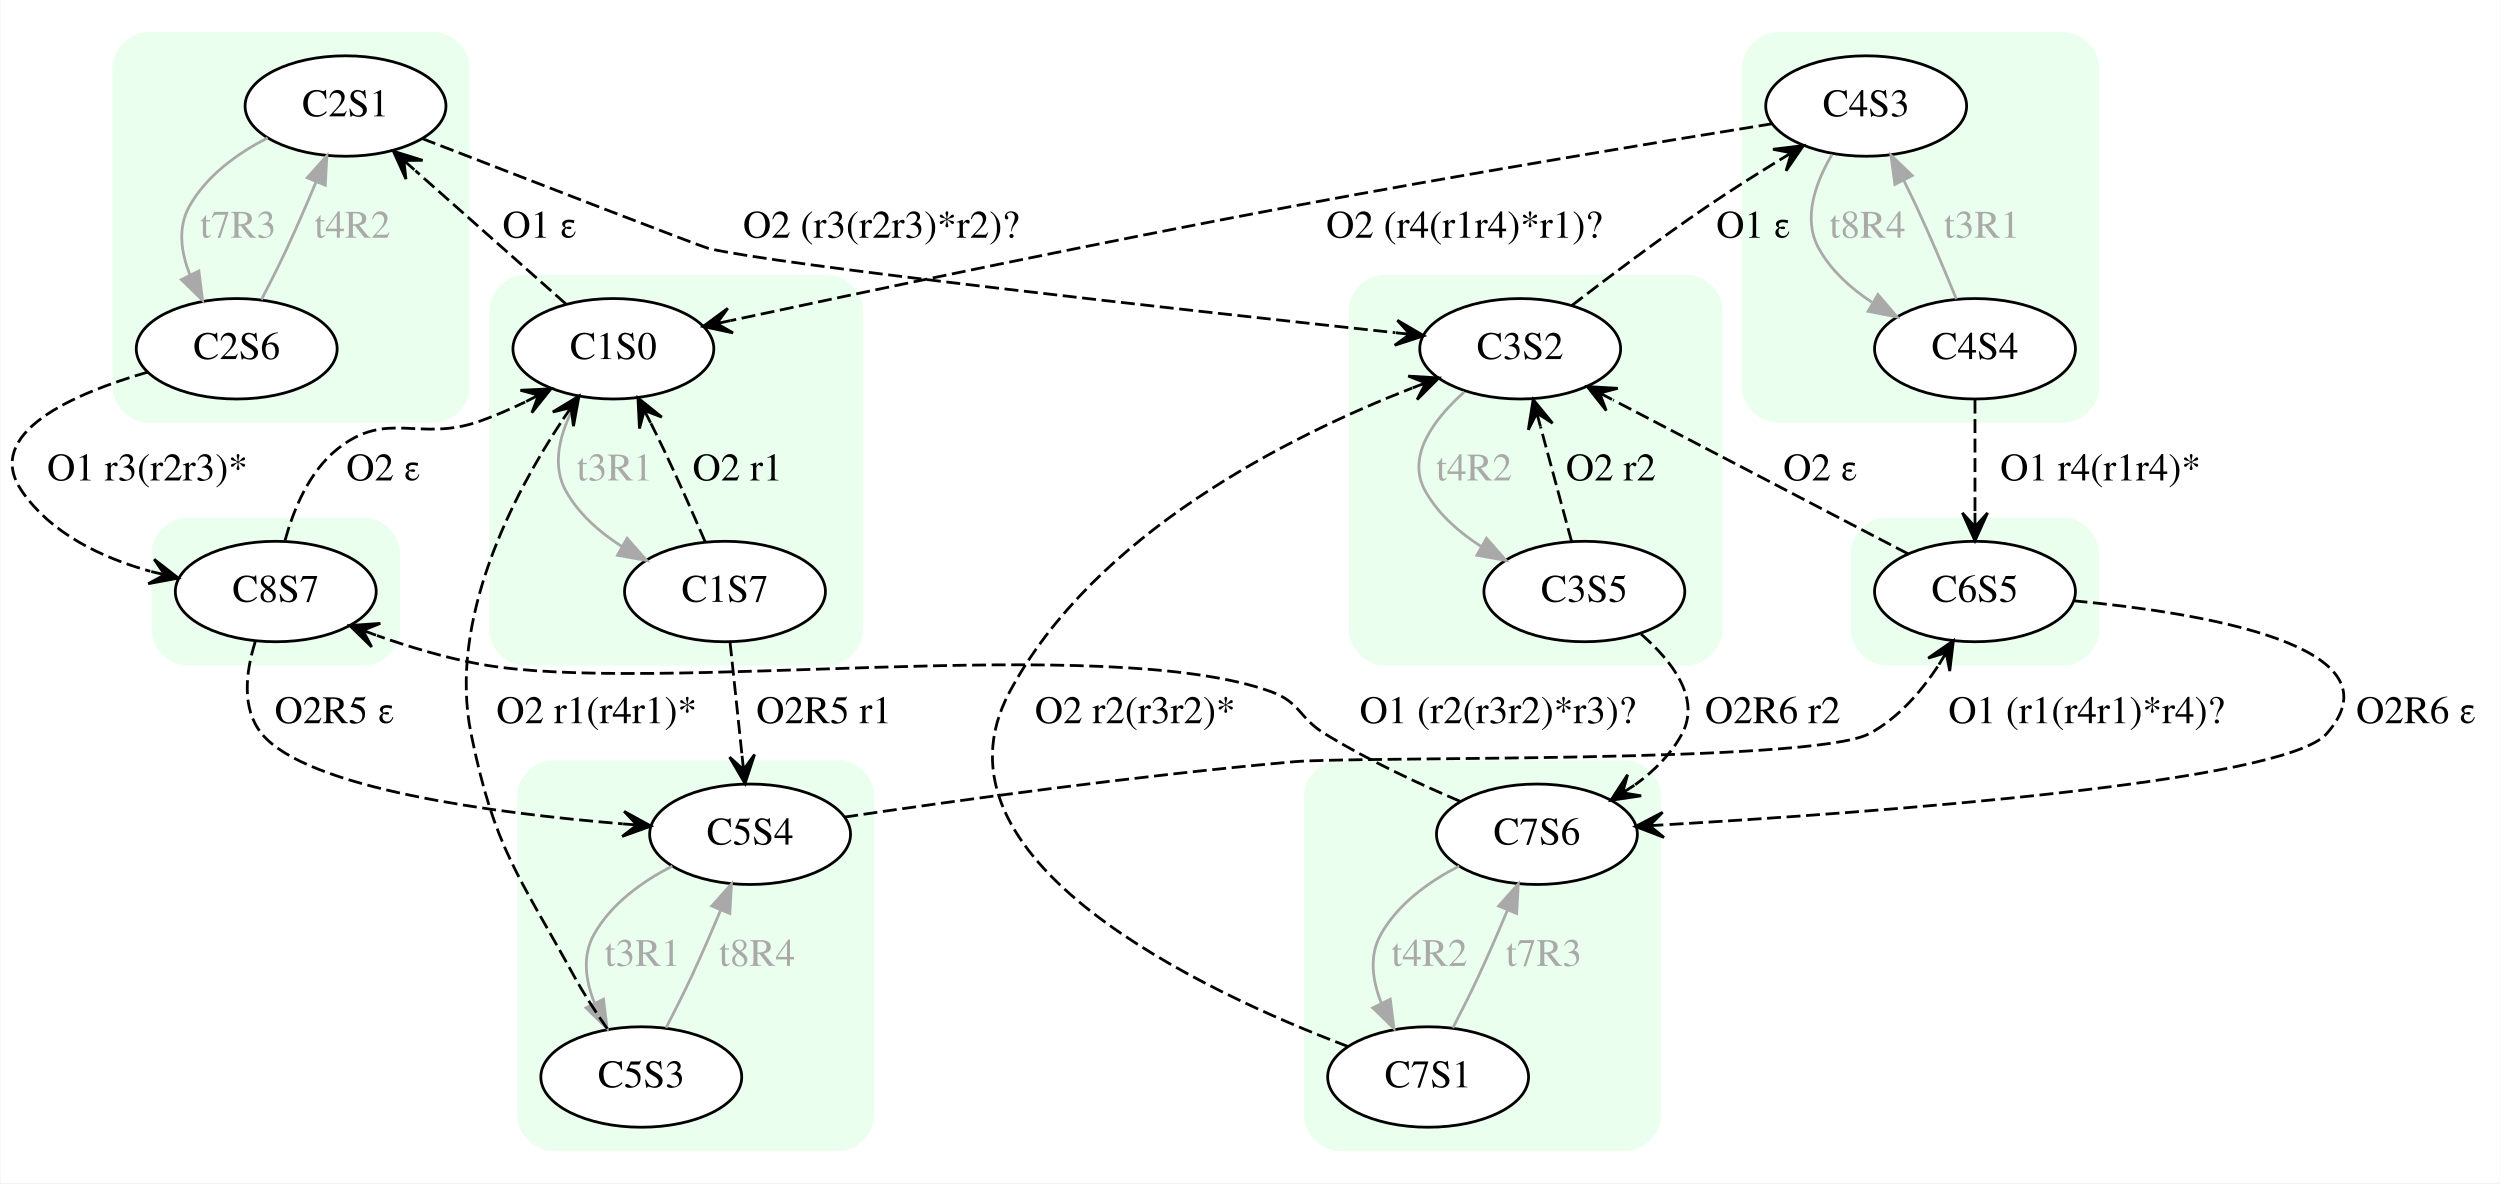
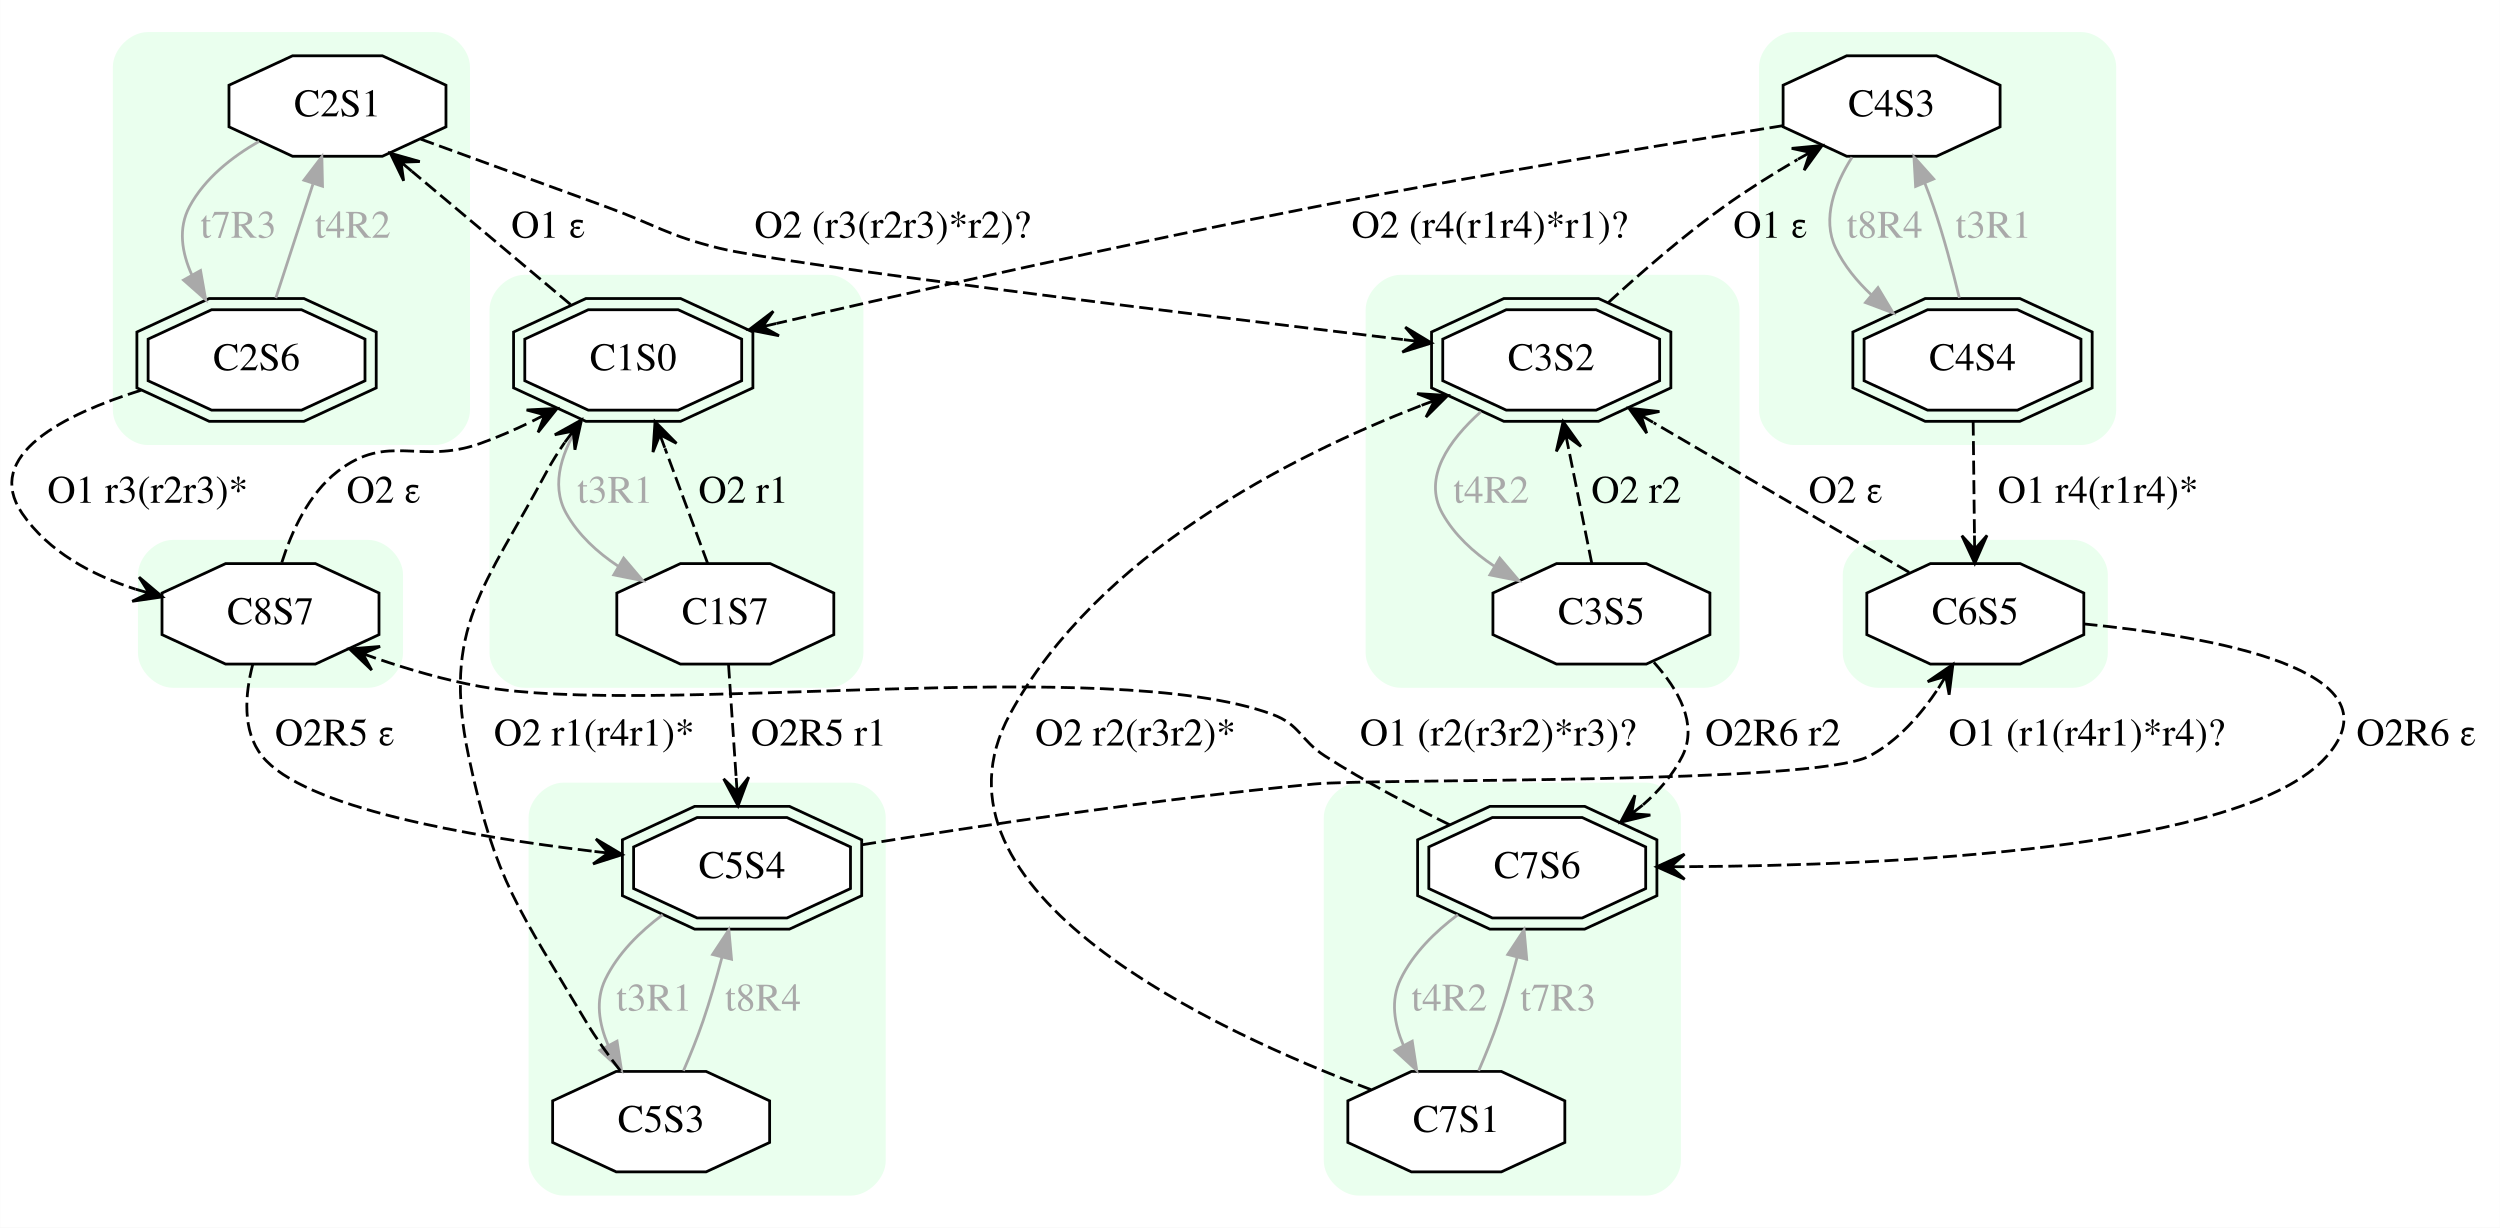
- <svg xmlns="http://www.w3.org/2000/svg" width="896pt" height="424pt" viewBox="0.00 0.00 895.67 424.00">
-   <g id="graph0" class="graph" transform="scale(1 1) rotate(0) translate(4 420)">
-     <polygon fill="white" stroke="transparent" points="-4,4 -4,-420 891.67,-420 891.67,4 -4,4" />
+ <svg xmlns="http://www.w3.org/2000/svg" width="896pt" height="440pt" viewBox="0.00 0.00 895.89 440.00">
+   <g id="graph0" class="graph" transform="scale(1 1) rotate(0) translate(4 436)">
+     <polygon fill="white" stroke="transparent" points="-4,4 -4,-436 891.89,-436 891.89,4 -4,4" />
    <g id="clust1" class="cluster">
-       <path fill="#eaffee" stroke="#eaffee" d="M183.67,-182C183.67,-182 292.67,-182 292.67,-182 298.67,-182 304.67,-188 304.67,-194 304.67,-194 304.67,-309 304.67,-309 304.67,-315 298.67,-321 292.67,-321 292.67,-321 183.67,-321 183.67,-321 177.67,-321 171.67,-315 171.67,-309 171.67,-309 171.67,-194 171.67,-194 171.67,-188 177.67,-182 183.67,-182" />
+       <path fill="#eaffee" stroke="#eaffee" d="M183.89,-190C183.89,-190 292.89,-190 292.89,-190 298.89,-190 304.89,-196 304.89,-202 304.89,-202 304.89,-325 304.89,-325 304.89,-331 298.89,-337 292.89,-337 292.89,-337 183.89,-337 183.89,-337 177.89,-337 171.89,-331 171.89,-325 171.89,-325 171.89,-202 171.89,-202 171.89,-196 177.89,-190 183.89,-190" />
    </g>
    <g id="clust2" class="cluster">
-       <path fill="#eaffee" stroke="#eaffee" d="M48.67,-269C48.67,-269 151.67,-269 151.67,-269 157.67,-269 163.67,-275 163.67,-281 163.67,-281 163.67,-396 163.67,-396 163.67,-402 157.67,-408 151.67,-408 151.67,-408 48.67,-408 48.67,-408 42.67,-408 36.67,-402 36.67,-396 36.67,-396 36.67,-281 36.67,-281 36.67,-275 42.67,-269 48.67,-269" />
+       <path fill="#eaffee" stroke="#eaffee" d="M48.89,-277C48.89,-277 151.89,-277 151.89,-277 157.89,-277 163.89,-283 163.89,-289 163.89,-289 163.89,-412 163.89,-412 163.89,-418 157.89,-424 151.89,-424 151.89,-424 48.89,-424 48.89,-424 42.89,-424 36.89,-418 36.89,-412 36.89,-412 36.89,-289 36.89,-289 36.89,-283 42.89,-277 48.89,-277" />
    </g>
    <g id="clust3" class="cluster">
-       <path fill="#eaffee" stroke="#eaffee" d="M491.67,-182C491.67,-182 600.67,-182 600.67,-182 606.67,-182 612.67,-188 612.67,-194 612.67,-194 612.67,-309 612.67,-309 612.67,-315 606.67,-321 600.67,-321 600.67,-321 491.67,-321 491.67,-321 485.67,-321 479.67,-315 479.67,-309 479.67,-309 479.67,-194 479.67,-194 479.67,-188 485.67,-182 491.67,-182" />
+       <path fill="#eaffee" stroke="#eaffee" d="M497.89,-190C497.89,-190 606.89,-190 606.89,-190 612.89,-190 618.89,-196 618.89,-202 618.89,-202 618.89,-325 618.89,-325 618.89,-331 612.89,-337 606.89,-337 606.89,-337 497.89,-337 497.89,-337 491.89,-337 485.89,-331 485.89,-325 485.89,-325 485.89,-202 485.89,-202 485.89,-196 491.89,-190 497.89,-190" />
    </g>
    <g id="clust4" class="cluster">
-       <path fill="#eaffee" stroke="#eaffee" d="M632.67,-269C632.67,-269 735.67,-269 735.67,-269 741.67,-269 747.67,-275 747.67,-281 747.67,-281 747.67,-396 747.67,-396 747.67,-402 741.67,-408 735.67,-408 735.67,-408 632.67,-408 632.67,-408 626.67,-408 620.67,-402 620.67,-396 620.67,-396 620.67,-281 620.67,-281 620.67,-275 626.67,-269 632.67,-269" />
+       <path fill="#eaffee" stroke="#eaffee" d="M638.89,-277C638.89,-277 741.89,-277 741.89,-277 747.89,-277 753.89,-283 753.89,-289 753.89,-289 753.89,-412 753.89,-412 753.89,-418 747.89,-424 741.89,-424 741.89,-424 638.89,-424 638.89,-424 632.89,-424 626.89,-418 626.89,-412 626.89,-412 626.89,-289 626.89,-289 626.89,-283 632.89,-277 638.89,-277" />
    </g>
    <g id="clust5" class="cluster">
-       <path fill="#eaffee" stroke="#eaffee" d="M193.67,-8C193.67,-8 296.67,-8 296.67,-8 302.67,-8 308.67,-14 308.67,-20 308.67,-20 308.67,-135 308.67,-135 308.67,-141 302.67,-147 296.67,-147 296.67,-147 193.67,-147 193.67,-147 187.67,-147 181.67,-141 181.67,-135 181.67,-135 181.67,-20 181.67,-20 181.67,-14 187.67,-8 193.67,-8" />
+       <path fill="#eaffee" stroke="#eaffee" d="M197.89,-8C197.89,-8 300.89,-8 300.89,-8 306.89,-8 312.89,-14 312.89,-20 312.89,-20 312.89,-143 312.89,-143 312.89,-149 306.89,-155 300.89,-155 300.89,-155 197.89,-155 197.89,-155 191.89,-155 185.89,-149 185.89,-143 185.89,-143 185.89,-20 185.89,-20 185.89,-14 191.89,-8 197.89,-8" />
    </g>
    <g id="clust6" class="cluster">
-       <path fill="#eaffee" stroke="#eaffee" d="M671.67,-182C671.67,-182 735.67,-182 735.67,-182 741.67,-182 747.67,-188 747.67,-194 747.67,-194 747.67,-222 747.67,-222 747.67,-228 741.67,-234 735.67,-234 735.67,-234 671.67,-234 671.67,-234 665.67,-234 659.67,-228 659.67,-222 659.67,-222 659.67,-194 659.67,-194 659.67,-188 665.67,-182 671.67,-182" />
+       <path fill="#eaffee" stroke="#eaffee" d="M668.89,-190C668.89,-190 738.89,-190 738.89,-190 744.89,-190 750.89,-196 750.89,-202 750.89,-202 750.89,-230 750.89,-230 750.89,-236 744.89,-242 738.89,-242 738.89,-242 668.89,-242 668.89,-242 662.89,-242 656.89,-236 656.89,-230 656.89,-230 656.89,-202 656.89,-202 656.89,-196 662.89,-190 668.89,-190" />
    </g>
    <g id="clust7" class="cluster">
-       <path fill="#eaffee" stroke="#eaffee" d="M475.67,-8C475.67,-8 578.67,-8 578.67,-8 584.67,-8 590.67,-14 590.67,-20 590.67,-20 590.67,-135 590.67,-135 590.67,-141 584.67,-147 578.67,-147 578.67,-147 475.67,-147 475.67,-147 469.67,-147 463.67,-141 463.67,-135 463.67,-135 463.67,-20 463.67,-20 463.67,-14 469.67,-8 475.67,-8" />
+       <path fill="#eaffee" stroke="#eaffee" d="M482.89,-8C482.89,-8 585.89,-8 585.89,-8 591.89,-8 597.89,-14 597.89,-20 597.89,-20 597.89,-143 597.89,-143 597.89,-149 591.89,-155 585.89,-155 585.89,-155 482.89,-155 482.89,-155 476.89,-155 470.89,-149 470.89,-143 470.89,-143 470.89,-20 470.89,-20 470.89,-14 476.89,-8 482.89,-8" />
    </g>
    <g id="clust8" class="cluster">
-       <path fill="#eaffee" stroke="#eaffee" d="M62.67,-182C62.67,-182 126.67,-182 126.67,-182 132.67,-182 138.67,-188 138.67,-194 138.67,-194 138.67,-222 138.67,-222 138.67,-228 132.67,-234 126.67,-234 126.67,-234 62.67,-234 62.67,-234 56.67,-234 50.67,-228 50.67,-222 50.67,-222 50.67,-194 50.67,-194 50.67,-188 56.67,-182 62.67,-182" />
+       <path fill="#eaffee" stroke="#eaffee" d="M57.89,-190C57.89,-190 127.89,-190 127.89,-190 133.89,-190 139.89,-196 139.89,-202 139.89,-202 139.89,-230 139.89,-230 139.89,-236 133.89,-242 127.89,-242 127.89,-242 57.89,-242 57.89,-242 51.89,-242 45.89,-236 45.89,-230 45.89,-230 45.89,-202 45.89,-202 45.89,-196 51.89,-190 57.89,-190" />
    </g>
    <g id="node1" class="node">
-       <ellipse fill="white" stroke="black" cx="215.67" cy="-295" rx="36" ry="18" />
-       <text text-anchor="middle" x="215.67" y="-291.3" font-family="Times,serif" font-size="14.00">C1S0</text>
+       <polygon fill="white" stroke="black" points="261.76,-299.54 261.76,-314.46 238.99,-325 206.8,-325 184.03,-314.46 184.03,-299.54 206.8,-289 238.99,-289 261.76,-299.54" />
+       <polygon fill="none" stroke="black" points="265.78,-296.99 265.78,-317.01 239.88,-329 205.91,-329 180.01,-317.01 180.01,-296.99 205.91,-285 239.88,-285 265.78,-296.99" />
+       <text text-anchor="middle" x="222.89" y="-303.3" font-family="Times,serif" font-size="14.00">C1S0</text>
    </g>
    <g id="node2" class="node">
-       <ellipse fill="white" stroke="black" cx="255.67" cy="-208" rx="36" ry="18" />
-       <text text-anchor="middle" x="255.67" y="-204.3" font-family="Times,serif" font-size="14.00">C1S7</text>
+       <polygon fill="white" stroke="black" points="294.78,-208.54 294.78,-223.46 272,-234 239.79,-234 217.01,-223.46 217.01,-208.54 239.79,-198 272,-198 294.78,-208.54" />
+       <text text-anchor="middle" x="255.89" y="-212.3" font-family="Times,serif" font-size="14.00">C1S7</text>
    </g>
    <g id="edge1" class="edge">
-       <path fill="none" stroke="darkgray" d="M203.41,-277.61C197.46,-267.53 192.76,-254.56 198.67,-244 203.29,-235.74 210.75,-229.19 218.76,-224.1" />
-       <polygon fill="darkgray" stroke="darkgray" points="220.58,-227.09 227.58,-219.14 217.15,-220.99 220.58,-227.09" />
-       <text text-anchor="middle" x="216.17" y="-247.8" font-family="Times,serif" font-size="14.00" fill="darkgray">t3R1</text>
+       <path fill="none" stroke="darkgray" d="M204.51,-285.31C197.7,-275.07 192.93,-262.65 198.89,-252 203.21,-244.28 210.01,-238.05 217.43,-233.12" />
+       <polygon fill="darkgray" stroke="darkgray" points="219.46,-235.98 226.31,-227.9 215.91,-229.95 219.46,-235.98" />
+       <text text-anchor="middle" x="216.39" y="-255.8" font-family="Times,serif" font-size="14.00" fill="darkgray">t3R1</text>
    </g>
    <g id="node3" class="node">
-       <ellipse fill="white" stroke="black" cx="119.67" cy="-382" rx="36" ry="18" />
-       <text text-anchor="middle" x="119.67" y="-378.3" font-family="Times,serif" font-size="14.00">C2S1</text>
+       <polygon fill="white" stroke="black" points="155.78,-390.54 155.78,-405.46 133,-416 100.79,-416 78.01,-405.46 78.01,-390.54 100.79,-380 133,-380 155.78,-390.54" />
+       <text text-anchor="middle" x="116.89" y="-394.3" font-family="Times,serif" font-size="14.00">C2S1</text>
    </g>
    <g id="edge11" class="edge">
-       <path fill="none" stroke="black" stroke-dasharray="5,2" d="M198.65,-311.06C183.68,-324.32 161.69,-343.79 144.71,-358.83" />
-       <polygon fill="black" stroke="black" points="136.83,-365.8 141.33,-355.81 140.57,-362.49 144.32,-359.17 144.32,-359.17 144.32,-359.17 140.57,-362.49 147.3,-362.54 136.83,-365.8 136.83,-365.8" />
-       <text text-anchor="middle" x="189.17" y="-334.8" font-family="Times,serif" font-size="14.00">O1 ε</text>
+       <path fill="none" stroke="black" stroke-dasharray="5,2" d="M200.43,-326.86C183.79,-340.83 161.06,-359.92 143.5,-374.66" />
+       <polygon fill="black" stroke="black" points="135.85,-381.09 140.61,-371.21 139.67,-377.87 143.5,-374.66 143.5,-374.66 143.5,-374.66 139.67,-377.87 146.4,-378.1 135.85,-381.09 135.85,-381.09" />
+       <text text-anchor="middle" x="192.39" y="-350.8" font-family="Times,serif" font-size="14.00">O1 ε</text>
    </g>
    <g id="edge13" class="edge">
-       <path fill="none" stroke="black" stroke-dasharray="5,2" d="M248.58,-225.78C244.39,-235.54 238.89,-248.04 233.67,-259 232.23,-262.02 230.68,-265.17 229.11,-268.28" />
-       <polygon fill="black" stroke="black" points="224.48,-277.37 225.02,-266.42 226.75,-272.91 229.02,-268.46 229.02,-268.46 229.02,-268.46 226.75,-272.91 233.03,-270.51 224.48,-277.37 224.48,-277.37" />
-       <text text-anchor="middle" x="260.17" y="-247.8" font-family="Times,serif" font-size="14.00">O2 r1</text>
+       <path fill="none" stroke="black" stroke-dasharray="5,2" d="M249.57,-234.07C245.25,-245.72 239.4,-261.49 234.28,-275.29" />
+       <polygon fill="black" stroke="black" points="230.71,-284.91 229.97,-273.97 232.45,-280.22 234.19,-275.53 234.19,-275.53 234.19,-275.53 232.45,-280.22 238.41,-277.1 230.71,-284.91 230.71,-284.91" />
+       <text text-anchor="middle" x="262.39" y="-255.8" font-family="Times,serif" font-size="14.00">O2 r1</text>
    </g>
    <g id="node9" class="node">
-       <ellipse fill="white" stroke="black" cx="264.67" cy="-121" rx="36" ry="18" />
-       <text text-anchor="middle" x="264.67" y="-117.3" font-family="Times,serif" font-size="14.00">C5S4</text>
+       <polygon fill="white" stroke="black" points="300.76,-117.54 300.76,-132.46 277.99,-143 245.8,-143 223.03,-132.46 223.03,-117.54 245.8,-107 277.99,-107 300.76,-117.54" />
+       <polygon fill="none" stroke="black" points="304.78,-114.99 304.78,-135.01 278.88,-147 244.91,-147 219.01,-135.01 219.01,-114.99 244.91,-103 278.88,-103 304.78,-114.99" />
+       <text text-anchor="middle" x="261.89" y="-121.3" font-family="Times,serif" font-size="14.00">C5S4</text>
    </g>
    <g id="edge12" class="edge">
-       <path fill="none" stroke="black" stroke-dasharray="5,2" d="M257.49,-189.8C258.72,-178.16 260.37,-162.55 261.78,-149.24" />
-       <polygon fill="black" stroke="black" points="262.85,-139.18 266.27,-149.59 262.32,-144.15 261.79,-149.12 261.79,-149.12 261.79,-149.12 262.32,-144.15 257.32,-148.65 262.85,-139.18 262.85,-139.18" />
-       <text text-anchor="middle" x="291.17" y="-160.8" font-family="Times,serif" font-size="14.00">O2R5 r1</text>
+       <path fill="none" stroke="black" stroke-dasharray="5,2" d="M257.05,-197.84C257.83,-186.33 258.87,-170.83 259.79,-157.18" />
+       <polygon fill="black" stroke="black" points="260.47,-147.19 264.28,-157.47 260.13,-152.18 259.79,-157.17 259.79,-157.17 259.79,-157.17 260.13,-152.18 255.3,-156.87 260.47,-147.19 260.47,-147.19" />
+       <text text-anchor="middle" x="289.39" y="-168.8" font-family="Times,serif" font-size="14.00">O2R5 r1</text>
    </g>
    <g id="node4" class="node">
-       <ellipse fill="white" stroke="black" cx="80.67" cy="-295" rx="36" ry="18" />
-       <text text-anchor="middle" x="80.67" y="-291.3" font-family="Times,serif" font-size="14.00">C2S6</text>
+       <polygon fill="white" stroke="black" points="126.76,-299.54 126.76,-314.46 103.99,-325 71.8,-325 49.03,-314.46 49.03,-299.54 71.8,-289 103.99,-289 126.76,-299.54" />
+       <polygon fill="none" stroke="black" points="130.78,-296.99 130.78,-317.01 104.88,-329 70.91,-329 45.01,-317.01 45.01,-296.99 70.91,-285 104.88,-285 130.78,-296.99" />
+       <text text-anchor="middle" x="87.89" y="-303.3" font-family="Times,serif" font-size="14.00">C2S6</text>
    </g>
    <g id="edge2" class="edge">
-       <path fill="none" stroke="darkgray" d="M91.76,-370.6C80.98,-365.04 69.78,-357.03 63.67,-346 59.45,-338.39 60.69,-329.56 63.93,-321.45" />
-       <polygon fill="darkgray" stroke="darkgray" points="67.12,-322.89 68.43,-312.38 60.85,-319.78 67.12,-322.89" />
-       <text text-anchor="middle" x="81.17" y="-334.8" font-family="Times,serif" font-size="14.00" fill="darkgray">t7R3</text>
+       <path fill="none" stroke="darkgray" d="M88.77,-385.32C79.09,-379.77 69.33,-372.1 63.89,-362 59.69,-354.19 61.07,-345.49 64.73,-337.4" />
+       <polygon fill="darkgray" stroke="darkgray" points="67.82,-339.04 69.66,-328.61 61.72,-335.62 67.82,-339.04" />
+       <text text-anchor="middle" x="81.39" y="-350.8" font-family="Times,serif" font-size="14.00" fill="darkgray">t7R3</text>
    </g>
    <g id="node5" class="node">
-       <ellipse fill="white" stroke="black" cx="540.67" cy="-295" rx="36" ry="18" />
-       <text text-anchor="middle" x="540.67" y="-291.3" font-family="Times,serif" font-size="14.00">C3S2</text>
+       <polygon fill="white" stroke="black" points="590.76,-299.54 590.76,-314.46 567.99,-325 535.8,-325 513.03,-314.46 513.03,-299.54 535.8,-289 567.99,-289 590.76,-299.54" />
+       <polygon fill="none" stroke="black" points="594.78,-296.99 594.78,-317.01 568.88,-329 534.91,-329 509.01,-317.01 509.01,-296.99 534.91,-285 568.88,-285 594.78,-296.99" />
+       <text text-anchor="middle" x="551.89" y="-303.3" font-family="Times,serif" font-size="14.00">C3S2</text>
    </g>
    <g id="edge14" class="edge">
-       <path fill="none" stroke="black" stroke-dasharray="5,2" d="M147.16,-370.33C184.53,-355.84 247.04,-331.65 249.67,-331 272.98,-325.21 420.28,-308.91 495.94,-300.76" />
-       <polygon fill="black" stroke="black" points="506.12,-299.67 496.65,-305.21 501.14,-300.2 496.17,-300.74 496.17,-300.74 496.17,-300.74 501.14,-300.2 495.69,-296.26 506.12,-299.67 506.12,-299.67" />
-       <text text-anchor="middle" x="311.67" y="-334.8" font-family="Times,serif" font-size="14.00">O2 (r3(r2r3)*r2)?</text>
+       <path fill="none" stroke="black" stroke-dasharray="5,2" d="M146.73,-386.13C165.69,-379.22 190.73,-370.09 212.89,-362 231.12,-355.34 235.05,-351.62 253.89,-347 277.08,-341.31 419.45,-323.82 498.72,-314.31" />
+       <polygon fill="black" stroke="black" points="509,-313.08 499.6,-318.74 504.03,-313.68 499.07,-314.27 499.07,-314.27 499.07,-314.27 504.03,-313.68 498.53,-309.8 509,-313.08 509,-313.08" />
+       <text text-anchor="middle" x="315.89" y="-350.8" font-family="Times,serif" font-size="14.00">O2 (r3(r2r3)*r2)?</text>
    </g>
    <g id="edge3" class="edge">
-       <path fill="none" stroke="darkgray" d="M89.54,-312.6C92.54,-318.38 95.84,-324.93 98.67,-331 102.25,-338.68 105.91,-347.14 109.14,-354.88" />
-       <polygon fill="darkgray" stroke="darkgray" points="105.94,-356.28 112.99,-364.19 112.41,-353.61 105.94,-356.28" />
-       <text text-anchor="middle" x="122.17" y="-334.8" font-family="Times,serif" font-size="14.00" fill="darkgray">t4R2</text>
+       <path fill="none" stroke="darkgray" d="M94.8,-329.19C98.78,-341.41 103.82,-356.88 108.09,-369.97" />
+       <polygon fill="darkgray" stroke="darkgray" points="104.88,-371.42 111.3,-379.84 111.53,-369.25 104.88,-371.42" />
+       <text text-anchor="middle" x="122.39" y="-350.8" font-family="Times,serif" font-size="14.00" fill="darkgray">t4R2</text>
    </g>
    <g id="node14" class="node">
-       <ellipse fill="white" stroke="black" cx="94.67" cy="-208" rx="36" ry="18" />
-       <text text-anchor="middle" x="94.67" y="-204.3" font-family="Times,serif" font-size="14.00">C8S7</text>
+       <polygon fill="white" stroke="black" points="131.78,-208.54 131.78,-223.46 109,-234 76.79,-234 54.01,-223.46 54.01,-208.54 76.79,-198 109,-198 131.78,-208.54" />
+       <text text-anchor="middle" x="92.89" y="-212.3" font-family="Times,serif" font-size="14.00">C8S7</text>
    </g>
    <g id="edge15" class="edge">
-       <path fill="none" stroke="black" stroke-dasharray="5,2" d="M48.93,-286.68C21.87,-278.85 -10.55,-264.69 3.67,-244 14.16,-228.72 32.33,-220.11 49.68,-215.26" />
-       <polygon fill="black" stroke="black" points="59.74,-212.81 51.09,-219.55 54.89,-213.99 50.03,-215.17 50.03,-215.17 50.03,-215.17 54.89,-213.99 48.96,-210.8 59.74,-212.81 59.74,-212.81" />
-       <text text-anchor="middle" x="48.67" y="-247.8" font-family="Times,serif" font-size="14.00">O1 r3(r2r3)*</text>
+       <path fill="none" stroke="black" stroke-dasharray="5,2" d="M46.52,-296.15C18.77,-287.44 -10.31,-272.85 3.89,-252 13.26,-238.25 28.93,-229.9 44.53,-224.83" />
+       <polygon fill="black" stroke="black" points="54.18,-222.08 45.8,-229.15 49.38,-223.45 44.57,-224.82 44.57,-224.82 44.57,-224.82 49.38,-223.45 43.33,-220.5 54.18,-222.08 54.18,-222.08" />
+       <text text-anchor="middle" x="48.89" y="-255.8" font-family="Times,serif" font-size="14.00">O1 r3(r2r3)*</text>
    </g>
    <g id="node6" class="node">
-       <ellipse fill="white" stroke="black" cx="563.67" cy="-208" rx="36" ry="18" />
-       <text text-anchor="middle" x="563.67" y="-204.3" font-family="Times,serif" font-size="14.00">C3S5</text>
+       <polygon fill="white" stroke="black" points="608.78,-208.54 608.78,-223.46 586,-234 553.79,-234 531.01,-223.46 531.01,-208.54 553.79,-198 586,-198 608.78,-208.54" />
+       <text text-anchor="middle" x="569.89" y="-212.3" font-family="Times,serif" font-size="14.00">C3S5</text>
    </g>
    <g id="edge4" class="edge">
-       <path fill="none" stroke="darkgray" d="M520.66,-279.55C509.73,-269.79 499.7,-256.46 506.67,-244 511.29,-235.74 518.75,-229.19 526.76,-224.1" />
-       <polygon fill="darkgray" stroke="darkgray" points="528.58,-227.09 535.58,-219.14 525.15,-220.99 528.58,-227.09" />
-       <text text-anchor="middle" x="524.17" y="-247.8" font-family="Times,serif" font-size="14.00" fill="darkgray">t4R2</text>
+       <path fill="none" stroke="darkgray" d="M526.7,-288.45C515.27,-278.21 505.72,-264.82 512.89,-252 517.21,-244.28 524.01,-238.05 531.43,-233.12" />
+       <polygon fill="darkgray" stroke="darkgray" points="533.46,-235.98 540.31,-227.9 529.91,-229.95 533.46,-235.98" />
+       <text text-anchor="middle" x="530.39" y="-255.8" font-family="Times,serif" font-size="14.00" fill="darkgray">t4R2</text>
    </g>
    <g id="node7" class="node">
-       <ellipse fill="white" stroke="black" cx="664.67" cy="-382" rx="36" ry="18" />
-       <text text-anchor="middle" x="664.67" y="-378.3" font-family="Times,serif" font-size="14.00">C4S3</text>
+       <polygon fill="white" stroke="black" points="712.78,-390.54 712.78,-405.46 690,-416 657.79,-416 635.01,-405.46 635.01,-390.54 657.79,-380 690,-380 712.78,-390.54" />
+       <text text-anchor="middle" x="673.89" y="-394.3" font-family="Times,serif" font-size="14.00">C4S3</text>
    </g>
    <g id="edge16" class="edge">
-       <path fill="none" stroke="black" stroke-dasharray="5,2" d="M559.11,-310.47C572.39,-320.71 590.85,-334.6 607.67,-346 615.94,-351.61 625.1,-357.41 633.6,-362.63" />
-       <polygon fill="black" stroke="black" points="642.17,-367.83 631.29,-366.49 637.9,-365.23 633.62,-362.64 633.62,-362.64 633.62,-362.64 637.9,-365.23 635.96,-358.79 642.17,-367.83 642.17,-367.83" />
-       <text text-anchor="middle" x="624.17" y="-334.8" font-family="Times,serif" font-size="14.00">O1 ε</text>
+       <path fill="none" stroke="black" stroke-dasharray="5,2" d="M572.32,-327.52C584.03,-338.27 599.28,-351.52 613.89,-362 622.11,-367.9 631.39,-373.68 640.14,-378.8" />
+       <polygon fill="black" stroke="black" points="649.01,-383.87 638.09,-382.82 644.67,-381.39 640.33,-378.91 640.33,-378.91 640.33,-378.91 644.67,-381.39 642.56,-375 649.01,-383.87 649.01,-383.87" />
+       <text text-anchor="middle" x="630.39" y="-350.8" font-family="Times,serif" font-size="14.00">O1 ε</text>
    </g>
    <g id="edge18" class="edge">
-       <path fill="none" stroke="black" stroke-dasharray="5,2" d="M559.1,-225.89C555.92,-237.64 551.61,-253.57 547.96,-267.06" />
-       <polygon fill="black" stroke="black" points="545.32,-276.8 543.59,-265.97 546.63,-271.97 547.93,-267.15 547.93,-267.15 547.93,-267.15 546.63,-271.97 552.28,-268.32 545.32,-276.8 545.32,-276.8" />
-       <text text-anchor="middle" x="573.17" y="-247.8" font-family="Times,serif" font-size="14.00">O2 r2</text>
+       <path fill="none" stroke="black" stroke-dasharray="5,2" d="M566.44,-234.07C564.11,-245.61 560.96,-261.18 558.19,-274.89" />
+       <polygon fill="black" stroke="black" points="556.16,-284.91 553.73,-274.21 557.15,-280.01 558.14,-275.11 558.14,-275.11 558.14,-275.11 557.15,-280.01 562.55,-276 556.16,-284.91 556.16,-284.91" />
+       <text text-anchor="middle" x="582.39" y="-255.8" font-family="Times,serif" font-size="14.00">O2 r2</text>
    </g>
    <g id="node12" class="node">
-       <ellipse fill="white" stroke="black" cx="546.67" cy="-121" rx="36" ry="18" />
-       <text text-anchor="middle" x="546.67" y="-117.3" font-family="Times,serif" font-size="14.00">C7S6</text>
+       <polygon fill="white" stroke="black" points="585.76,-117.54 585.76,-132.46 562.99,-143 530.8,-143 508.03,-132.46 508.03,-117.54 530.8,-107 562.99,-107 585.76,-117.54" />
+       <polygon fill="none" stroke="black" points="589.78,-114.99 589.78,-135.01 563.88,-147 529.91,-147 504.01,-135.01 504.01,-114.99 529.91,-103 563.88,-103 589.78,-114.99" />
+       <text text-anchor="middle" x="546.89" y="-121.3" font-family="Times,serif" font-size="14.00">C7S6</text>
    </g>
    <g id="edge17" class="edge">
-       <path fill="none" stroke="black" stroke-dasharray="5,2" d="M583.99,-192.73C595.14,-183.04 605.44,-169.72 598.67,-157 594.78,-149.71 588.63,-143.66 581.89,-138.76" />
-       <polygon fill="black" stroke="black" points="573.17,-133.17 584.02,-134.78 577.38,-135.87 581.59,-138.57 581.59,-138.57 581.59,-138.57 577.38,-135.87 579.16,-142.35 573.17,-133.17 573.17,-133.17" />
-       <text text-anchor="middle" x="631.17" y="-160.8" font-family="Times,serif" font-size="14.00">O2R6 r2</text>
+       <path fill="none" stroke="black" stroke-dasharray="5,2" d="M588.7,-198.62C597.39,-188.99 604.64,-176.49 598.89,-165 595.56,-158.34 590.49,-152.52 584.8,-147.55" />
+       <polygon fill="black" stroke="black" points="576.76,-141.31 587.42,-143.89 580.71,-144.37 584.66,-147.44 584.66,-147.44 584.66,-147.44 580.71,-144.37 581.9,-150.99 576.76,-141.31 576.76,-141.31" />
+       <text text-anchor="middle" x="631.39" y="-168.8" font-family="Times,serif" font-size="14.00">O2R6 r2</text>
    </g>
    <g id="edge19" class="edge">
-       <path fill="none" stroke="black" stroke-dasharray="5,2" d="M631.06,-375.66C590.23,-369.08 519.28,-357.38 458.67,-346 387.92,-332.72 305.99,-315.47 257.62,-305.09" />
-       <polygon fill="black" stroke="black" points="247.83,-302.99 258.55,-300.69 252.72,-304.04 257.6,-305.09 257.6,-305.09 257.6,-305.09 252.72,-304.04 256.66,-309.49 247.83,-302.99 247.83,-302.99" />
-       <text text-anchor="middle" x="520.67" y="-334.8" font-family="Times,serif" font-size="14.00">O2 (r4(r1r4)*r1)?</text>
+       <path fill="none" stroke="black" stroke-dasharray="5,2" d="M635.07,-390.98C593.58,-384.41 525.93,-373.32 467.89,-362 400.7,-348.9 323.67,-331.53 274.2,-320.07" />
+       <polygon fill="black" stroke="black" points="264.38,-317.79 275.14,-315.67 269.25,-318.92 274.12,-320.05 274.12,-320.05 274.12,-320.05 269.25,-318.92 273.1,-324.44 264.38,-317.79 264.38,-317.79" />
+       <text text-anchor="middle" x="529.89" y="-350.8" font-family="Times,serif" font-size="14.00">O2 (r4(r1r4)*r1)?</text>
    </g>
    <g id="node8" class="node">
-       <ellipse fill="white" stroke="black" cx="703.67" cy="-295" rx="36" ry="18" />
-       <text text-anchor="middle" x="703.67" y="-291.3" font-family="Times,serif" font-size="14.00">C4S4</text>
+       <polygon fill="white" stroke="black" points="741.76,-299.54 741.76,-314.46 718.99,-325 686.8,-325 664.03,-314.46 664.03,-299.54 686.8,-289 718.99,-289 741.76,-299.54" />
+       <polygon fill="none" stroke="black" points="745.78,-296.99 745.78,-317.01 719.88,-329 685.91,-329 660.01,-317.01 660.01,-296.99 685.91,-285 719.88,-285 745.78,-296.99" />
+       <text text-anchor="middle" x="702.89" y="-303.3" font-family="Times,serif" font-size="14.00">C4S4</text>
    </g>
    <g id="edge5" class="edge">
-       <path fill="none" stroke="darkgray" d="M652.43,-364.62C646.5,-354.55 641.8,-341.59 647.67,-331 652.06,-323.07 659.08,-316.7 666.69,-311.69" />
-       <polygon fill="darkgray" stroke="darkgray" points="668.88,-314.46 675.76,-306.4 665.36,-308.41 668.88,-314.46" />
-       <text text-anchor="middle" x="665.17" y="-334.8" font-family="Times,serif" font-size="14.00" fill="darkgray">t8R4</text>
+       <path fill="none" stroke="darkgray" d="M659.7,-379.62C653.54,-369.89 648.78,-357.61 653.89,-347 656.91,-340.75 661.47,-335.19 666.61,-330.37" />
+       <polygon fill="darkgray" stroke="darkgray" points="669.01,-332.92 674.45,-323.83 664.53,-327.55 669.01,-332.92" />
+       <text text-anchor="middle" x="671.39" y="-350.8" font-family="Times,serif" font-size="14.00" fill="darkgray">t8R4</text>
    </g>
    <g id="edge6" class="edge">
-       <path fill="none" stroke="darkgray" d="M696.99,-312.81C693.01,-322.58 687.76,-335.08 682.67,-346 681.25,-349.03 679.72,-352.19 678.16,-355.31" />
-       <polygon fill="darkgray" stroke="darkgray" points="674.96,-353.9 673.54,-364.4 681.19,-357.07 674.96,-353.9" />
-       <text text-anchor="middle" x="706.17" y="-334.8" font-family="Times,serif" font-size="14.00" fill="darkgray">t3R1</text>
+       <path fill="none" stroke="darkgray" d="M698.17,-329.25C695.74,-339.28 692.53,-351.37 688.89,-362 687.95,-364.76 686.89,-367.6 685.78,-370.42" />
+       <polygon fill="darkgray" stroke="darkgray" points="682.5,-369.18 681.9,-379.76 688.97,-371.86 682.5,-369.18" />
+       <text text-anchor="middle" x="710.39" y="-350.8" font-family="Times,serif" font-size="14.00" fill="darkgray">t3R1</text>
    </g>
    <g id="node11" class="node">
-       <ellipse fill="white" stroke="black" cx="703.67" cy="-208" rx="36" ry="18" />
-       <text text-anchor="middle" x="703.67" y="-204.3" font-family="Times,serif" font-size="14.00">C6S5</text>
+       <polygon fill="white" stroke="black" points="742.78,-208.54 742.78,-223.46 720,-234 687.79,-234 665.01,-223.46 665.01,-208.54 687.79,-198 720,-198 742.78,-208.54" />
+       <text text-anchor="middle" x="703.89" y="-212.3" font-family="Times,serif" font-size="14.00">C6S5</text>
    </g>
    <g id="edge20" class="edge">
-       <path fill="none" stroke="black" stroke-dasharray="5,2" d="M703.67,-276.8C703.67,-265.16 703.67,-249.55 703.67,-236.24" />
-       <polygon fill="black" stroke="black" points="703.67,-226.18 708.17,-236.18 703.67,-231.18 703.67,-236.18 703.67,-236.18 703.67,-236.18 703.67,-231.18 699.17,-236.18 703.67,-226.18 703.67,-226.18" />
-       <text text-anchor="middle" x="748.67" y="-247.8" font-family="Times,serif" font-size="14.00">O1 r4(r1r4)*</text>
+       <path fill="none" stroke="black" stroke-dasharray="5,2" d="M703.13,-284.91C703.27,-272.78 703.44,-257.41 703.59,-244.36" />
+       <polygon fill="black" stroke="black" points="703.7,-234.07 708.09,-244.12 703.65,-239.07 703.59,-244.07 703.59,-244.07 703.59,-244.07 703.65,-239.07 699.09,-244.02 703.7,-234.07 703.7,-234.07" />
+       <text text-anchor="middle" x="747.89" y="-255.8" font-family="Times,serif" font-size="14.00">O1 r4(r1r4)*</text>
    </g>
    <g id="node10" class="node">
-       <ellipse fill="white" stroke="black" cx="225.67" cy="-34" rx="36" ry="18" />
-       <text text-anchor="middle" x="225.67" y="-30.3" font-family="Times,serif" font-size="14.00">C5S3</text>
+       <polygon fill="white" stroke="black" points="271.78,-26.54 271.78,-41.46 249,-52 216.79,-52 194.01,-41.46 194.01,-26.54 216.79,-16 249,-16 271.78,-26.54" />
+       <text text-anchor="middle" x="232.89" y="-30.3" font-family="Times,serif" font-size="14.00">C5S3</text>
    </g>
    <g id="edge7" class="edge">
-       <path fill="none" stroke="darkgray" d="M236.76,-109.6C225.98,-104.04 214.78,-96.03 208.67,-85 204.45,-77.39 205.69,-68.56 208.93,-60.45" />
-       <polygon fill="darkgray" stroke="darkgray" points="212.12,-61.89 213.43,-51.38 205.85,-58.78 212.12,-61.89" />
-       <text text-anchor="middle" x="226.17" y="-73.8" font-family="Times,serif" font-size="14.00" fill="darkgray">t3R1</text>
+       <path fill="none" stroke="darkgray" d="M233.45,-108.17C225.28,-102.07 217.38,-94.3 212.89,-85 209.26,-77.46 210.61,-69.07 213.92,-61.35" />
+       <polygon fill="darkgray" stroke="darkgray" points="217.09,-62.85 218.7,-52.38 210.91,-59.55 217.09,-62.85" />
+       <text text-anchor="middle" x="230.39" y="-73.8" font-family="Times,serif" font-size="14.00" fill="darkgray">t3R1</text>
    </g>
    <g id="edge21" class="edge">
-       <path fill="none" stroke="black" stroke-dasharray="5,2" d="M298.4,-127.15C337.2,-132.88 402.89,-141.99 459.67,-147 482.49,-149.01 645.39,-146.32 665.67,-157 676.05,-162.47 684.42,-172.17 690.63,-181.59" />
-       <polygon fill="black" stroke="black" points="695.92,-190.38 686.91,-184.13 693.34,-186.09 690.76,-181.81 690.76,-181.81 690.76,-181.81 693.34,-186.09 694.62,-179.49 695.92,-190.38 695.92,-190.38" />
-       <text text-anchor="middle" x="743.67" y="-160.8" font-family="Times,serif" font-size="14.00">O1 (r1(r4r1)*r4)?</text>
+       <path fill="none" stroke="black" stroke-dasharray="5,2" d="M304.95,-133.25C346.34,-139.94 410.72,-149.63 466.89,-155 488.93,-157.11 646.31,-154.67 665.89,-165 676.12,-170.4 684.4,-179.91 690.59,-189.2" />
+       <polygon fill="black" stroke="black" points="695.87,-197.89 686.83,-191.69 693.28,-193.62 690.68,-189.35 690.68,-189.35 690.68,-189.35 693.28,-193.62 694.52,-187.01 695.87,-197.89 695.87,-197.89" />
+       <text text-anchor="middle" x="743.89" y="-168.8" font-family="Times,serif" font-size="14.00">O1 (r1(r4r1)*r4)?</text>
    </g>
    <g id="edge22" class="edge">
-       <path fill="none" stroke="black" stroke-dasharray="5,2" d="M213.49,-51.3C209.47,-57.06 205.14,-63.67 201.67,-70 181.46,-106.84 173.06,-115.83 164.67,-157 156.33,-197.89 179.74,-242.76 197.55,-269.64" />
-       <polygon fill="black" stroke="black" points="203.33,-278.03 193.95,-272.35 200.49,-273.92 197.66,-269.8 197.66,-269.8 197.66,-269.8 200.49,-273.92 201.37,-267.25 203.33,-278.03 203.33,-278.03" />
-       <text text-anchor="middle" x="209.67" y="-160.8" font-family="Times,serif" font-size="14.00">O2 r1(r4r1)*</text>
+       <path fill="none" stroke="black" stroke-dasharray="5,2" d="M218.29,-52.22C214.01,-57.71 209.5,-63.93 205.89,-70 182.29,-109.67 173.43,-119.83 163.89,-165 154.18,-211 169.71,-225.55 191.89,-267 193.77,-270.5 195.97,-274 198.32,-277.39" />
+       <polygon fill="black" stroke="black" points="204.36,-285.52 194.78,-280.18 201.38,-281.5 198.39,-277.49 198.39,-277.49 198.39,-277.49 201.38,-281.5 202,-274.81 204.36,-285.52 204.36,-285.52" />
+       <text text-anchor="middle" x="208.89" y="-168.8" font-family="Times,serif" font-size="14.00">O2 r1(r4r1)*</text>
    </g>
    <g id="edge8" class="edge">
-       <path fill="none" stroke="darkgray" d="M234.54,-51.6C237.54,-57.38 240.84,-63.93 243.67,-70 247.25,-77.68 250.91,-86.14 254.14,-93.88" />
-       <polygon fill="darkgray" stroke="darkgray" points="250.94,-95.28 257.99,-103.19 257.41,-92.61 250.94,-95.28" />
-       <text text-anchor="middle" x="267.17" y="-73.8" font-family="Times,serif" font-size="14.00" fill="darkgray">t8R4</text>
+       <path fill="none" stroke="darkgray" d="M240.9,-52.24C243.33,-57.84 245.88,-64.12 247.89,-70 250.39,-77.31 252.69,-85.3 254.68,-92.85" />
+       <polygon fill="darkgray" stroke="darkgray" points="251.33,-93.91 257.17,-102.75 258.12,-92.2 251.33,-93.91" />
+       <text text-anchor="middle" x="269.39" y="-73.8" font-family="Times,serif" font-size="14.00" fill="darkgray">t8R4</text>
    </g>
    <g id="edge24" class="edge">
-       <path fill="none" stroke="black" stroke-dasharray="5,2" d="M679.78,-221.46C651.85,-236.02 605.43,-260.23 573.96,-276.64" />
-       <polygon fill="black" stroke="black" points="564.72,-281.46 571.5,-272.84 569.15,-279.15 573.58,-276.83 573.58,-276.83 573.58,-276.83 569.15,-279.15 575.66,-280.82 564.72,-281.46 564.72,-281.46" />
-       <text text-anchor="middle" x="648.17" y="-247.8" font-family="Times,serif" font-size="14.00">O2 ε</text>
+       <path fill="none" stroke="black" stroke-dasharray="5,2" d="M680.19,-230.88C655.68,-245.23 617.09,-267.83 588.63,-284.49" />
+       <polygon fill="black" stroke="black" points="579.77,-289.68 586.13,-280.74 584.09,-287.15 588.4,-284.62 588.4,-284.62 588.4,-284.62 584.09,-287.15 590.68,-288.51 579.77,-289.68 579.77,-289.68" />
+       <text text-anchor="middle" x="657.39" y="-255.8" font-family="Times,serif" font-size="14.00">O2 ε</text>
    </g>
    <g id="edge23" class="edge">
-       <path fill="none" stroke="black" stroke-dasharray="5,2" d="M738.97,-204.68C785.25,-200.37 857.49,-188.48 829.67,-157 814.22,-139.53 668.25,-128.82 592.23,-124.38" />
-       <polygon fill="black" stroke="black" points="581.98,-123.79 592.22,-119.87 586.98,-124.08 591.97,-124.36 591.97,-124.36 591.97,-124.36 586.98,-124.08 591.71,-128.86 581.98,-123.79 581.98,-123.79" />
-       <text text-anchor="middle" x="861.67" y="-160.8" font-family="Times,serif" font-size="14.00">O2R6 ε</text>
+       <path fill="none" stroke="black" stroke-dasharray="5,2" d="M742.68,-212.4C788.92,-207.87 856.8,-195.87 829.89,-165 800.7,-131.5 673.72,-125.79 600.15,-125.38" />
+       <polygon fill="black" stroke="black" points="589.71,-125.35 599.72,-120.88 594.71,-125.37 599.71,-125.38 599.71,-125.38 599.71,-125.38 594.71,-125.37 599.69,-129.88 589.71,-125.35 589.71,-125.35" />
+       <text text-anchor="middle" x="861.89" y="-168.8" font-family="Times,serif" font-size="14.00">O2R6 ε</text>
    </g>
    <g id="node13" class="node">
-       <ellipse fill="white" stroke="black" cx="507.67" cy="-34" rx="36" ry="18" />
-       <text text-anchor="middle" x="507.67" y="-30.3" font-family="Times,serif" font-size="14.00">C7S1</text>
+       <polygon fill="white" stroke="black" points="556.78,-26.54 556.78,-41.46 534,-52 501.79,-52 479.01,-41.46 479.01,-26.54 501.79,-16 534,-16 556.78,-26.54" />
+       <text text-anchor="middle" x="517.89" y="-30.3" font-family="Times,serif" font-size="14.00">C7S1</text>
    </g>
    <g id="edge9" class="edge">
-       <path fill="none" stroke="darkgray" d="M518.76,-109.6C507.98,-104.04 496.78,-96.03 490.67,-85 486.45,-77.39 487.69,-68.56 490.93,-60.45" />
-       <polygon fill="darkgray" stroke="darkgray" points="494.12,-61.89 495.43,-51.38 487.85,-58.78 494.12,-61.89" />
-       <text text-anchor="middle" x="508.17" y="-73.8" font-family="Times,serif" font-size="14.00" fill="darkgray">t4R2</text>
+       <path fill="none" stroke="darkgray" d="M518.45,-108.17C510.28,-102.07 502.38,-94.3 497.89,-85 494.26,-77.46 495.61,-69.07 498.92,-61.35" />
+       <polygon fill="darkgray" stroke="darkgray" points="502.09,-62.85 503.7,-52.38 495.91,-59.55 502.09,-62.85" />
+       <text text-anchor="middle" x="515.39" y="-73.8" font-family="Times,serif" font-size="14.00" fill="darkgray">t4R2</text>
    </g>
    <g id="edge25" class="edge">
-       <path fill="none" stroke="black" stroke-dasharray="5,2" d="M519.13,-132.81C504.33,-139.08 486.02,-147.59 470.67,-157 461.49,-162.62 461.77,-168.29 451.67,-172 392.38,-193.76 229.77,-170.53 167.67,-182 155.44,-184.26 142.48,-188.16 130.93,-192.23" />
-       <polygon fill="black" stroke="black" points="121.2,-195.8 129.04,-188.13 125.89,-194.08 130.59,-192.35 130.59,-192.35 130.59,-192.35 125.89,-194.08 132.14,-196.58 121.2,-195.8 121.2,-195.8" />
-       <text text-anchor="middle" x="532.67" y="-160.8" font-family="Times,serif" font-size="14.00">O1 (r2(r3r2)*r3)?</text>
+       <path fill="none" stroke="black" stroke-dasharray="5,2" d="M515.44,-140.43C501.45,-147.28 484.99,-155.94 470.89,-165 461.84,-170.82 461.99,-176.29 451.89,-180 392.61,-201.76 230.04,-178.79 167.89,-190 155.55,-192.23 142.46,-196.05 130.73,-200.05" />
+       <polygon fill="black" stroke="black" points="121.24,-203.41 129.16,-195.83 125.95,-201.74 130.66,-200.07 130.66,-200.07 130.66,-200.07 125.95,-201.74 132.17,-204.31 121.24,-203.41 121.24,-203.41" />
+       <text text-anchor="middle" x="532.89" y="-168.8" font-family="Times,serif" font-size="14.00">O1 (r2(r3r2)*r3)?</text>
    </g>
    <g id="edge26" class="edge">
-       <path fill="none" stroke="black" stroke-dasharray="5,2" d="M479.05,-44.9C427.11,-64.59 325.55,-111.99 357.67,-172 388.07,-228.81 457.9,-263.73 501.97,-280.94" />
-       <polygon fill="black" stroke="black" points="511.5,-284.54 500.55,-285.21 506.82,-282.77 502.15,-281.01 502.15,-281.01 502.15,-281.01 506.82,-282.77 503.74,-276.8 511.5,-284.54 511.5,-284.54" />
-       <text text-anchor="middle" x="402.67" y="-160.8" font-family="Times,serif" font-size="14.00">O2 r2(r3r2)*</text>
+       <path fill="none" stroke="black" stroke-dasharray="5,2" d="M487.32,-45.47C431.84,-66.29 323.37,-116.42 357.89,-180 388.93,-237.17 458.36,-272.44 505.17,-290.63" />
+       <polygon fill="black" stroke="black" points="514.8,-294.26 503.85,-294.94 510.12,-292.49 505.44,-290.73 505.44,-290.73 505.44,-290.73 510.12,-292.49 507.02,-286.52 514.8,-294.26 514.8,-294.26" />
+       <text text-anchor="middle" x="402.89" y="-168.8" font-family="Times,serif" font-size="14.00">O2 r2(r3r2)*</text>
    </g>
    <g id="edge10" class="edge">
-       <path fill="none" stroke="darkgray" d="M516.54,-51.6C519.54,-57.38 522.84,-63.93 525.67,-70 529.25,-77.68 532.91,-86.14 536.14,-93.88" />
-       <polygon fill="darkgray" stroke="darkgray" points="532.94,-95.28 539.99,-103.19 539.41,-92.61 532.94,-95.28" />
-       <text text-anchor="middle" x="549.17" y="-73.8" font-family="Times,serif" font-size="14.00" fill="darkgray">t7R3</text>
+       <path fill="none" stroke="darkgray" d="M525.9,-52.24C528.33,-57.84 530.88,-64.12 532.89,-70 535.39,-77.31 537.69,-85.3 539.68,-92.85" />
+       <polygon fill="darkgray" stroke="darkgray" points="536.33,-93.91 542.17,-102.75 543.12,-92.2 536.33,-93.91" />
+       <text text-anchor="middle" x="554.39" y="-73.8" font-family="Times,serif" font-size="14.00" fill="darkgray">t7R3</text>
    </g>
    <g id="edge28" class="edge">
-       <path fill="none" stroke="black" stroke-dasharray="5,2" d="M98,-226.35C101.02,-237.33 106.6,-250.94 116.67,-259 134.7,-273.43 145.87,-261.36 167.67,-269 173.1,-270.9 178.68,-273.33 184.02,-275.91" />
-       <polygon fill="black" stroke="black" points="193.31,-280.66 182.36,-280.12 188.86,-278.39 184.41,-276.11 184.41,-276.11 184.41,-276.11 188.86,-278.39 186.46,-272.1 193.31,-280.66 193.31,-280.66" />
-       <text text-anchor="middle" x="133.17" y="-247.8" font-family="Times,serif" font-size="14.00">O2 ε</text>
+       <path fill="none" stroke="black" stroke-dasharray="5,2" d="M96.94,-234.38C100.41,-245.38 106.54,-258.99 116.89,-267 135.16,-281.13 146.11,-269.31 167.89,-277 174.04,-279.17 180.35,-281.93 186.39,-284.88" />
+       <polygon fill="black" stroke="black" points="195.63,-289.62 184.68,-289.06 191.18,-287.33 186.73,-285.05 186.73,-285.05 186.73,-285.05 191.18,-287.33 188.78,-281.05 195.63,-289.62 195.63,-289.62" />
+       <text text-anchor="middle" x="133.39" y="-255.8" font-family="Times,serif" font-size="14.00">O2 ε</text>
    </g>
    <g id="edge27" class="edge">
-       <path fill="none" stroke="black" stroke-dasharray="5,2" d="M87.29,-189.92C83.97,-179.32 82.25,-166.04 89.67,-157 105.74,-137.4 172.76,-128.55 219.03,-124.73" />
-       <polygon fill="black" stroke="black" points="229.14,-123.94 219.52,-129.2 224.16,-124.33 219.17,-124.71 219.17,-124.71 219.17,-124.71 224.16,-124.33 218.82,-120.23 229.14,-123.94 229.14,-123.94" />
-       <text text-anchor="middle" x="115.67" y="-160.8" font-family="Times,serif" font-size="14.00">O2R5 ε</text>
+       <path fill="none" stroke="black" stroke-dasharray="5,2" d="M86.55,-197.96C83.79,-187.38 82.62,-174.11 89.89,-165 104.61,-146.58 163.86,-136.21 208.75,-130.87" />
+       <polygon fill="black" stroke="black" points="218.95,-129.71 209.52,-135.31 213.98,-130.27 209.01,-130.84 209.01,-130.84 209.01,-130.84 213.98,-130.27 208.5,-126.37 218.95,-129.71 218.95,-129.71" />
+       <text text-anchor="middle" x="115.89" y="-168.8" font-family="Times,serif" font-size="14.00">O2R5 ε</text>
    </g>
  </g>
</svg>
